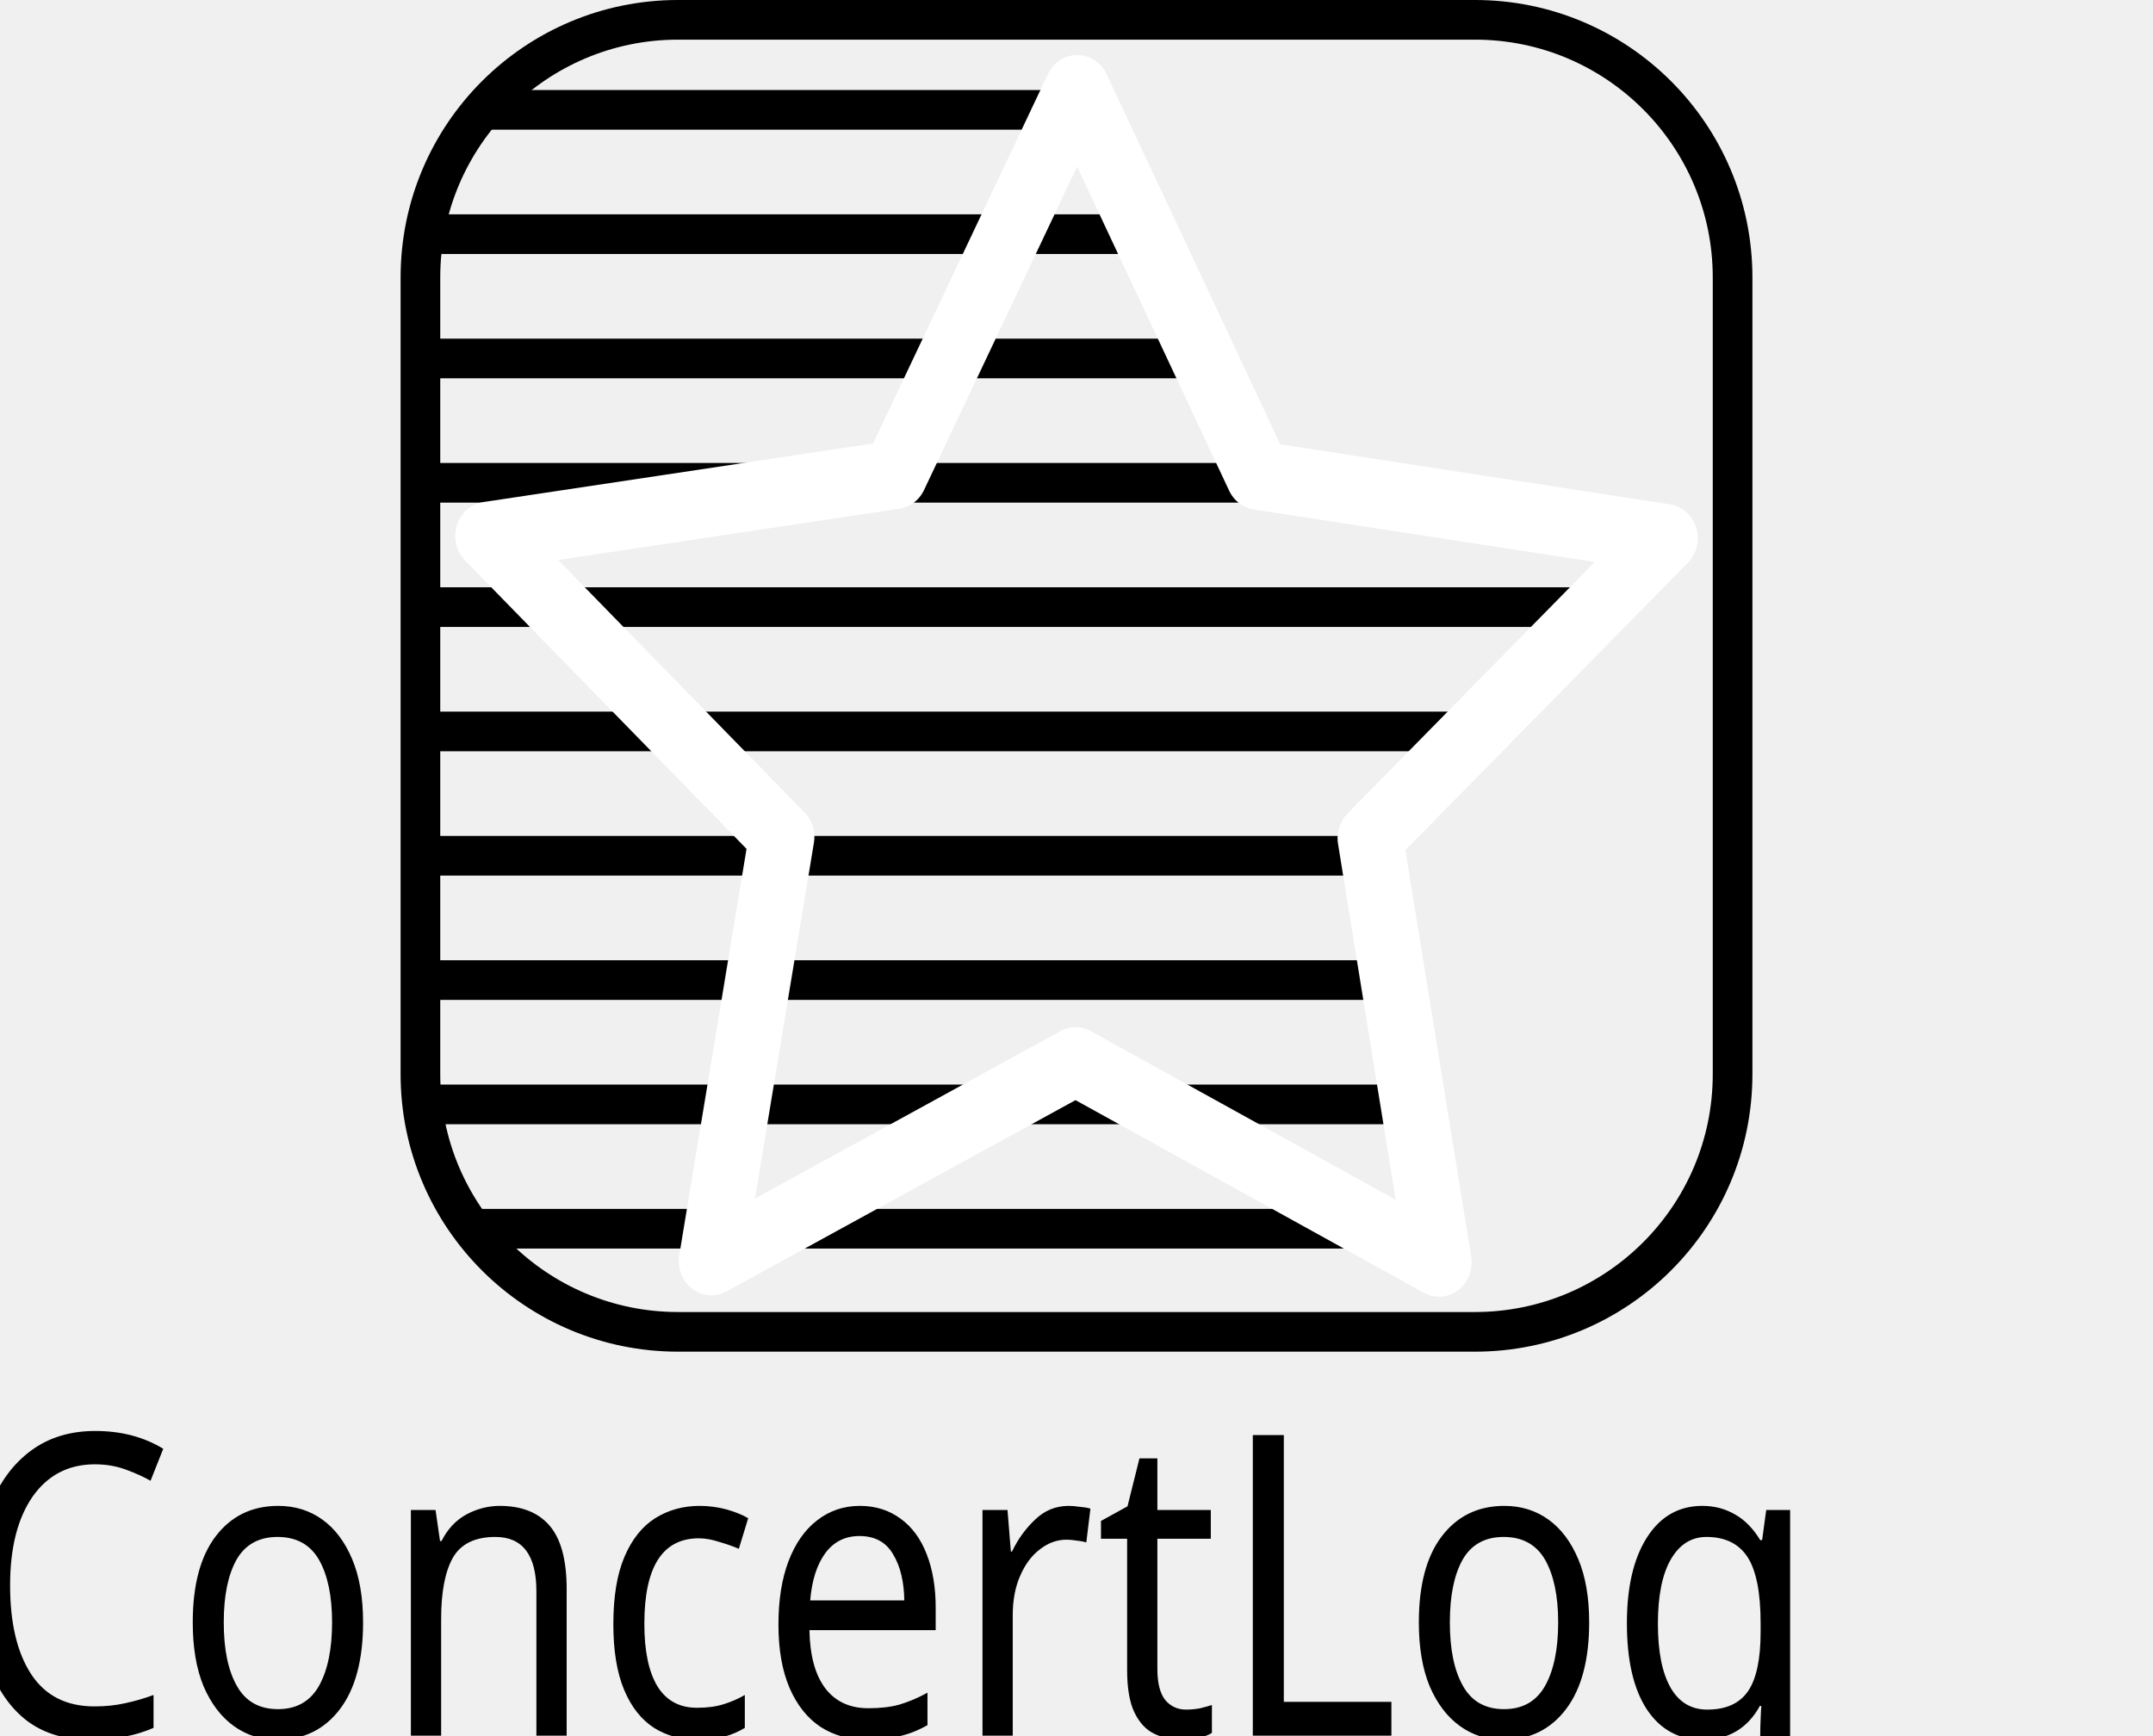
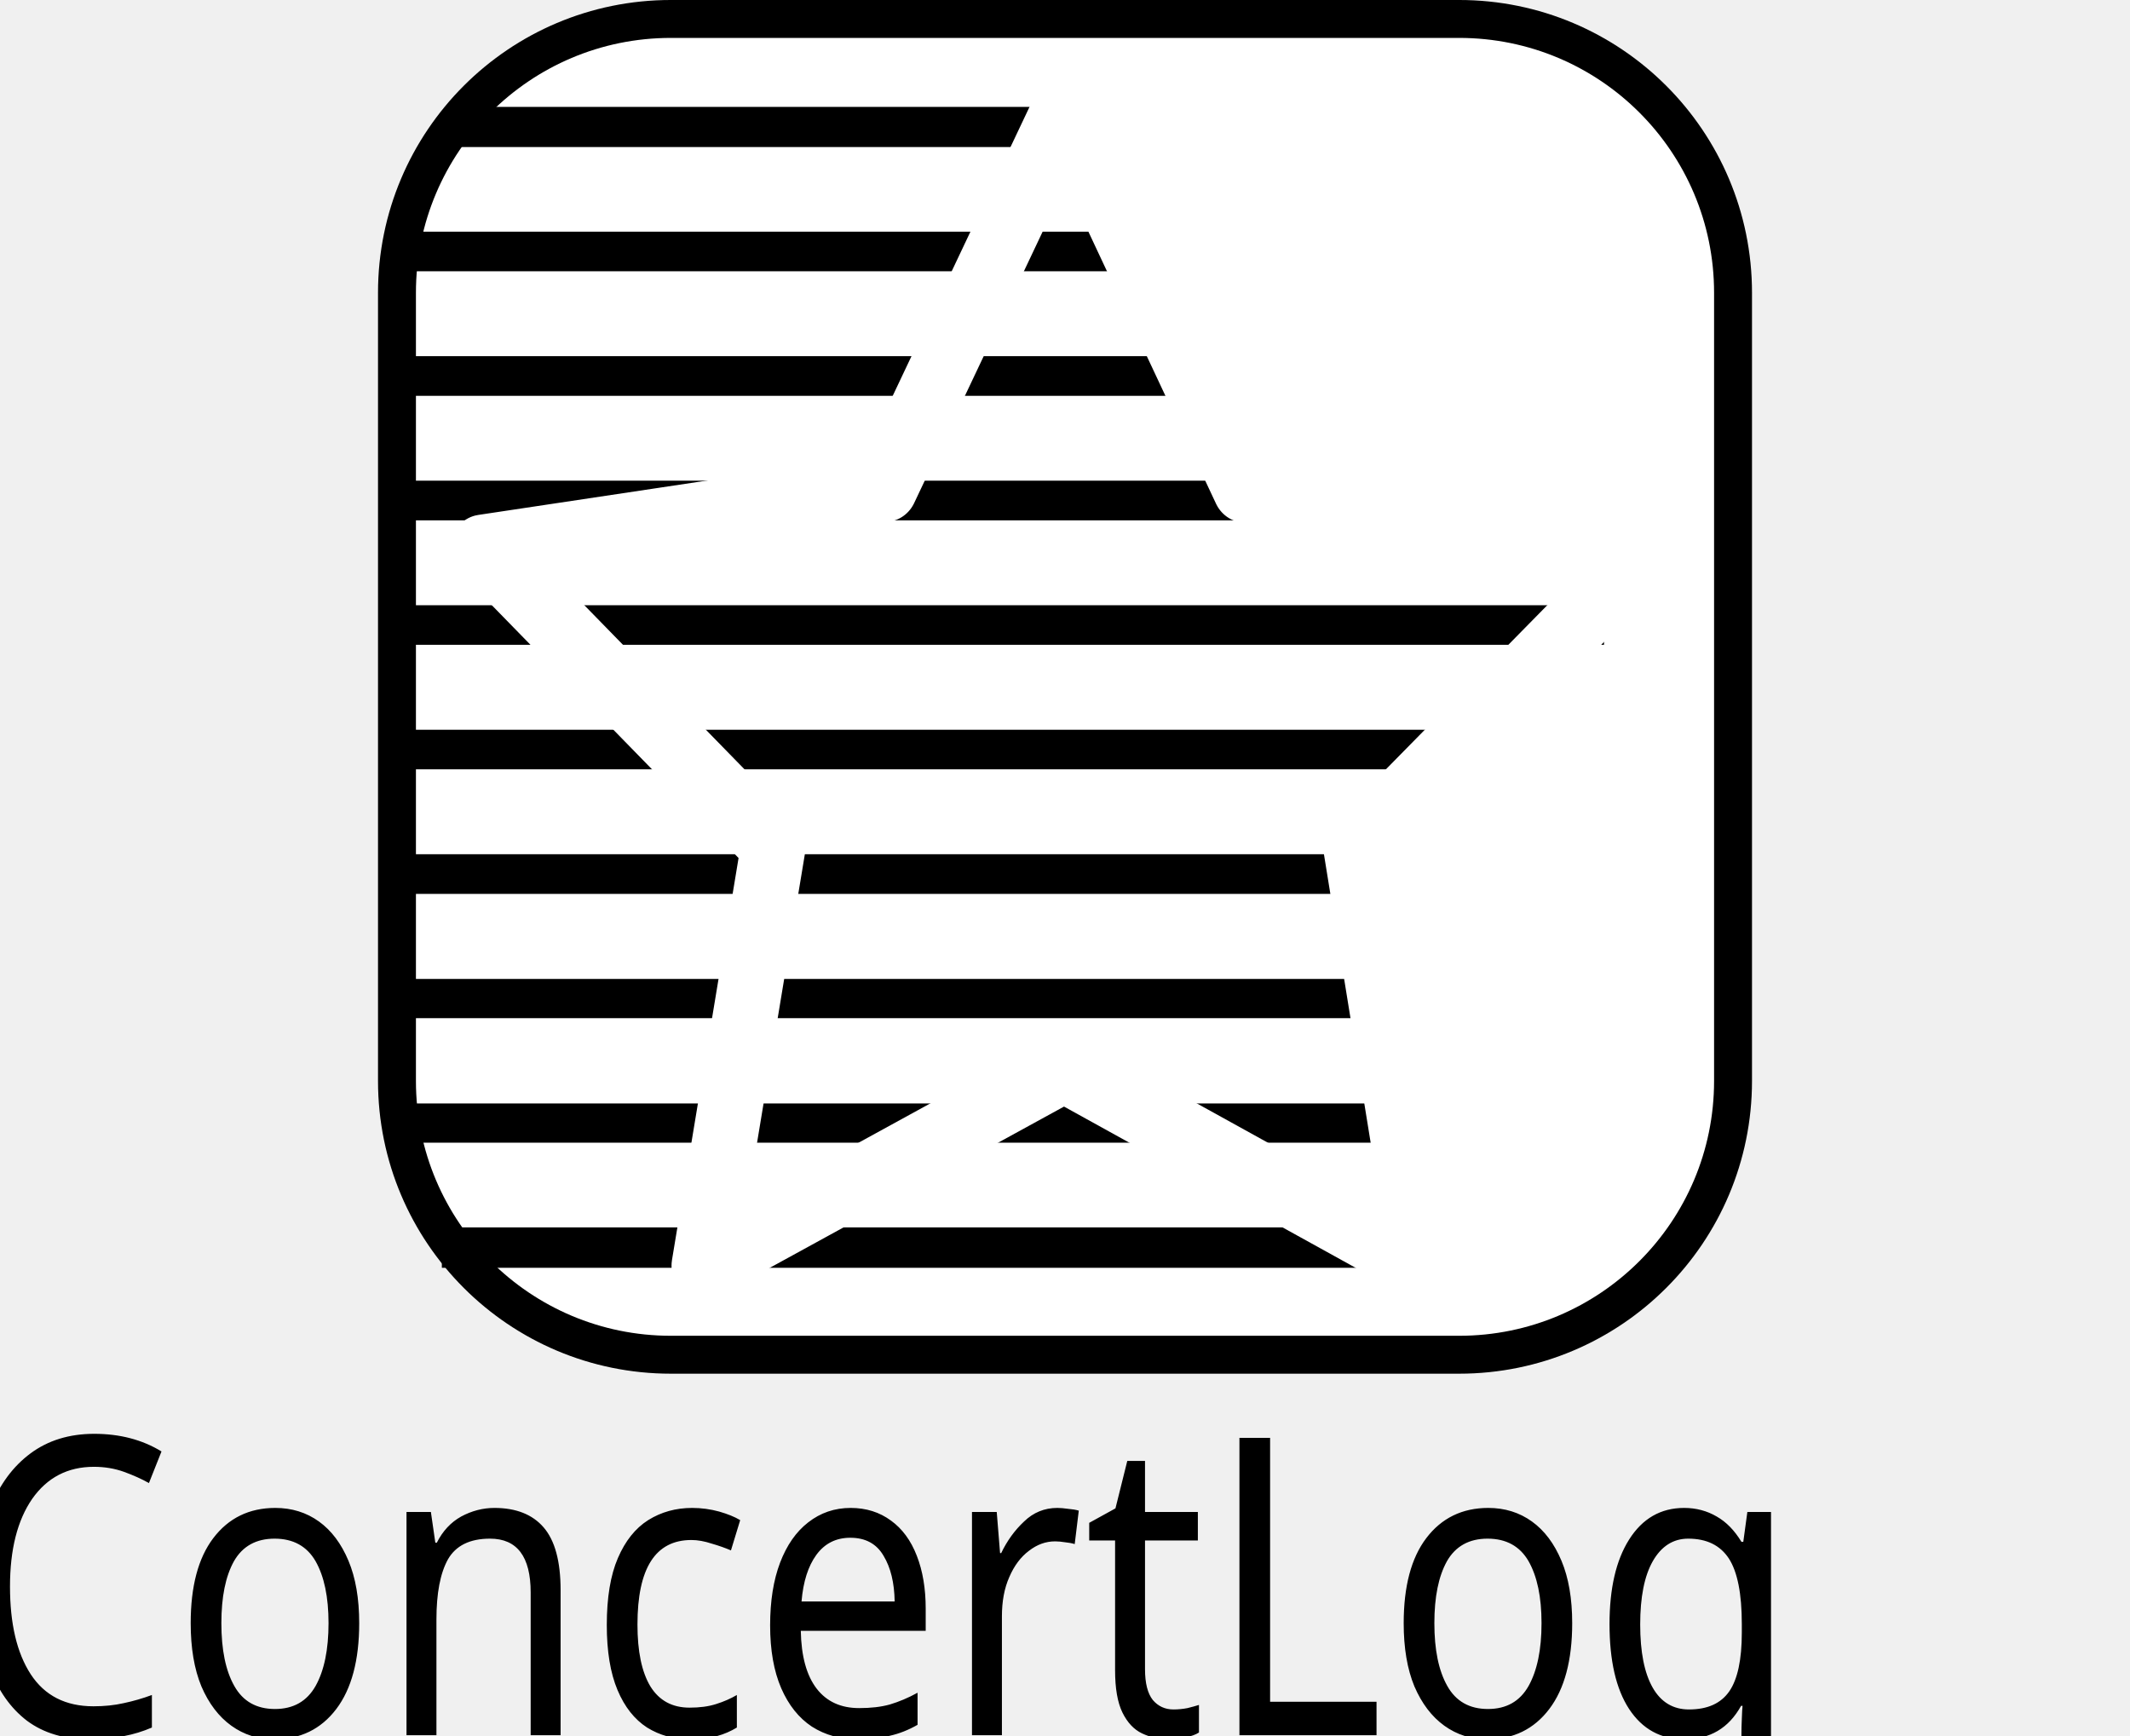
- <svg xmlns="http://www.w3.org/2000/svg" width="81.438mm" height="65.661mm" viewBox="0 0 81.438 65.661" version="1.1" id="svg1">
+ <svg xmlns="http://www.w3.org/2000/svg" width="81.438mm" height="66.361mm" viewBox="0 0 81.438 66.361" version="1.1" id="svg1">
  <defs id="defs1" />
-   <g id="layer1" transform="translate(-50.27631,-34.08522)">
-     <path style="fill:none;stroke:#000000;stroke-width:1.5;stroke-linecap:butt;stroke-linejoin:miter;stroke-dasharray:none;stroke-opacity:1" d="M 66.414,42.943 H 94.467" id="path2" />
-     <path style="fill:none;stroke:#000000;stroke-width:1.5;stroke-linecap:butt;stroke-linejoin:miter;stroke-dasharray:none;stroke-opacity:1" d="m 66.414,47.646 h 29.514" id="path3" />
-     <path style="fill:none;stroke:#000000;stroke-width:1.5;stroke-linecap:butt;stroke-linejoin:miter;stroke-dasharray:none;stroke-opacity:1" d="M 66.414,52.349 H 101.387" id="path4" />
-     <path style="fill:none;stroke:#000000;stroke-width:1.5;stroke-linecap:butt;stroke-linejoin:miter;stroke-dasharray:none;stroke-opacity:1" d="M 66.414,57.052 H 111.603" id="path5" />
-     <path style="fill:none;stroke:#000000;stroke-width:1.5;stroke-linecap:butt;stroke-linejoin:miter;stroke-dasharray:none;stroke-opacity:1" d="M 66.51,61.755 H 106.774" id="path6" />
-     <path style="fill:none;stroke:#000000;stroke-width:1.5;stroke-linecap:butt;stroke-linejoin:miter;stroke-dasharray:none;stroke-opacity:1" d="M 66.414,66.458 H 102.727" id="path7" />
-     <path style="fill:none;stroke:#000000;stroke-width:1.5;stroke-linecap:butt;stroke-linejoin:miter;stroke-dasharray:none;stroke-opacity:1" d="M 66.127,75.864 H 104.065" id="path8" />
-     <path style="fill:none;stroke:#000000;stroke-width:1.5;stroke-linecap:butt;stroke-linejoin:miter;stroke-dasharray:none;stroke-opacity:1" d="M 66.127,71.161 H 103.491" id="path9" />
-     <path style="fill:none;stroke:#000000;stroke-width:1.5;stroke-linecap:butt;stroke-linejoin:miter;stroke-dasharray:none;stroke-opacity:1" d="M 67.981,80.567 H 101.09" id="path10" />
-     <path style="fill:none;stroke:#000000;stroke-width:1.5;stroke-linecap:butt;stroke-linejoin:miter;stroke-dasharray:none;stroke-opacity:1" d="M 68.819,38.241 H 91.717" id="path11" />
+   <g id="layer1" transform="translate(-50.27631,-33.38521)">
+     <rect style="fill:#ffffff;fill-opacity:1;fill-rule:evenodd;stroke:#000000;stroke-width:2.9;stroke-linecap:round;stroke-linejoin:round;stroke-dasharray:none;stroke-dashoffset:0;paint-order:stroke markers fill" id="rect1" width="49.633" height="49.633" x="66.179" y="34.835" ry="9.747" />
+     <path style="fill:none;stroke:#000000;stroke-width:1.514;stroke-linecap:butt;stroke-linejoin:miter;stroke-dasharray:none;stroke-opacity:1" d="M 65.874,43.002 H 94.467" id="path2" />
+     <path style="fill:none;stroke:#000000;stroke-width:1.517;stroke-linecap:butt;stroke-linejoin:miter;stroke-dasharray:none;stroke-opacity:1" d="m 65.738,47.764 h 30.19" id="path3" />
+     <path style="fill:none;stroke:#000000;stroke-width:1.517;stroke-linecap:butt;stroke-linejoin:miter;stroke-dasharray:none;stroke-opacity:1" d="M 65.603,52.526 H 101.387" id="path4" />
+     <path style="fill:none;stroke:#000000;stroke-width:1.513;stroke-linecap:butt;stroke-linejoin:miter;stroke-dasharray:none;stroke-opacity:1" d="M 65.603,57.287 H 111.603" id="path5" />
+     <path style="fill:none;stroke:#000000;stroke-width:1.513;stroke-linecap:butt;stroke-linejoin:miter;stroke-dasharray:none;stroke-opacity:1" d="M 65.834,62.049 H 106.774" id="path6" />
+     <path style="fill:none;stroke:#000000;stroke-width:1.517;stroke-linecap:butt;stroke-linejoin:miter;stroke-dasharray:none;stroke-opacity:1" d="M 65.603,66.811 H 102.727" id="path7" />
+     <path style="fill:none;stroke:#000000;stroke-width:1.5;stroke-linecap:butt;stroke-linejoin:miter;stroke-dasharray:none;stroke-opacity:1" d="M 66.127,76.334 H 104.065" id="path8" />
+     <path style="fill:none;stroke:#000000;stroke-width:1.5;stroke-linecap:butt;stroke-linejoin:miter;stroke-dasharray:none;stroke-opacity:1" d="M 66.127,71.572 H 103.491" id="path9" />
+     <path style="fill:none;stroke:#000000;stroke-width:1.545;stroke-linecap:butt;stroke-linejoin:miter;stroke-dasharray:none;stroke-opacity:1" d="M 67.17,81.096 H 102.306" id="path10" />
+     <path style="fill:none;stroke:#000000;stroke-width:1.535;stroke-linecap:butt;stroke-linejoin:miter;stroke-dasharray:none;stroke-opacity:1" d="M 67.738,38.241 H 91.717" id="path11" />
    <path style="fill:none;stroke:#ffffff;stroke-width:2.5;stroke-linecap:round;stroke-linejoin:round;stroke-dasharray:none;stroke-dashoffset:0;stroke-opacity:1;paint-order:stroke markers fill" id="path1" d="M 105.211,80.27 91.286,72.99 77.394,80.333 80.016,64.84 68.739,53.897 84.284,51.602 91.206,37.496 98.192,51.571 113.748,53.795 102.52,64.789 Z" transform="matrix(0.9892783,0.00422692,-0.00403563,1.036171,0.9475699,-1.776543)" />
-     <rect style="fill:none;stroke:#000000;stroke-width:1.5;stroke-linecap:round;stroke-linejoin:round;stroke-dasharray:none;stroke-dashoffset:0;paint-order:stroke markers fill" id="rect1" width="49.633" height="49.633" x="66.179" y="34.835" ry="9.747" />
    <text xml:space="preserve" style="font-size:14.387px;line-height:1.25;font-family:Sans;-inkscape-font-specification:'Sans, Normal';stroke-width:1.31;stroke-dasharray:none" x="53.774" y="90.194" id="text12" transform="scale(0.9042357,1.105906)">
      <tspan id="tspan12" style="font-style:normal;font-variant:normal;font-weight:normal;font-stretch:semi-expanded;font-family:'BankGothic Lt BT';-inkscape-font-specification:'BankGothic Lt BT Semi-Expanded';stroke-width:1.31;stroke-dasharray:none" x="53.774" y="90.194">ConcertLog</tspan>
    </text>
  </g>
</svg>
